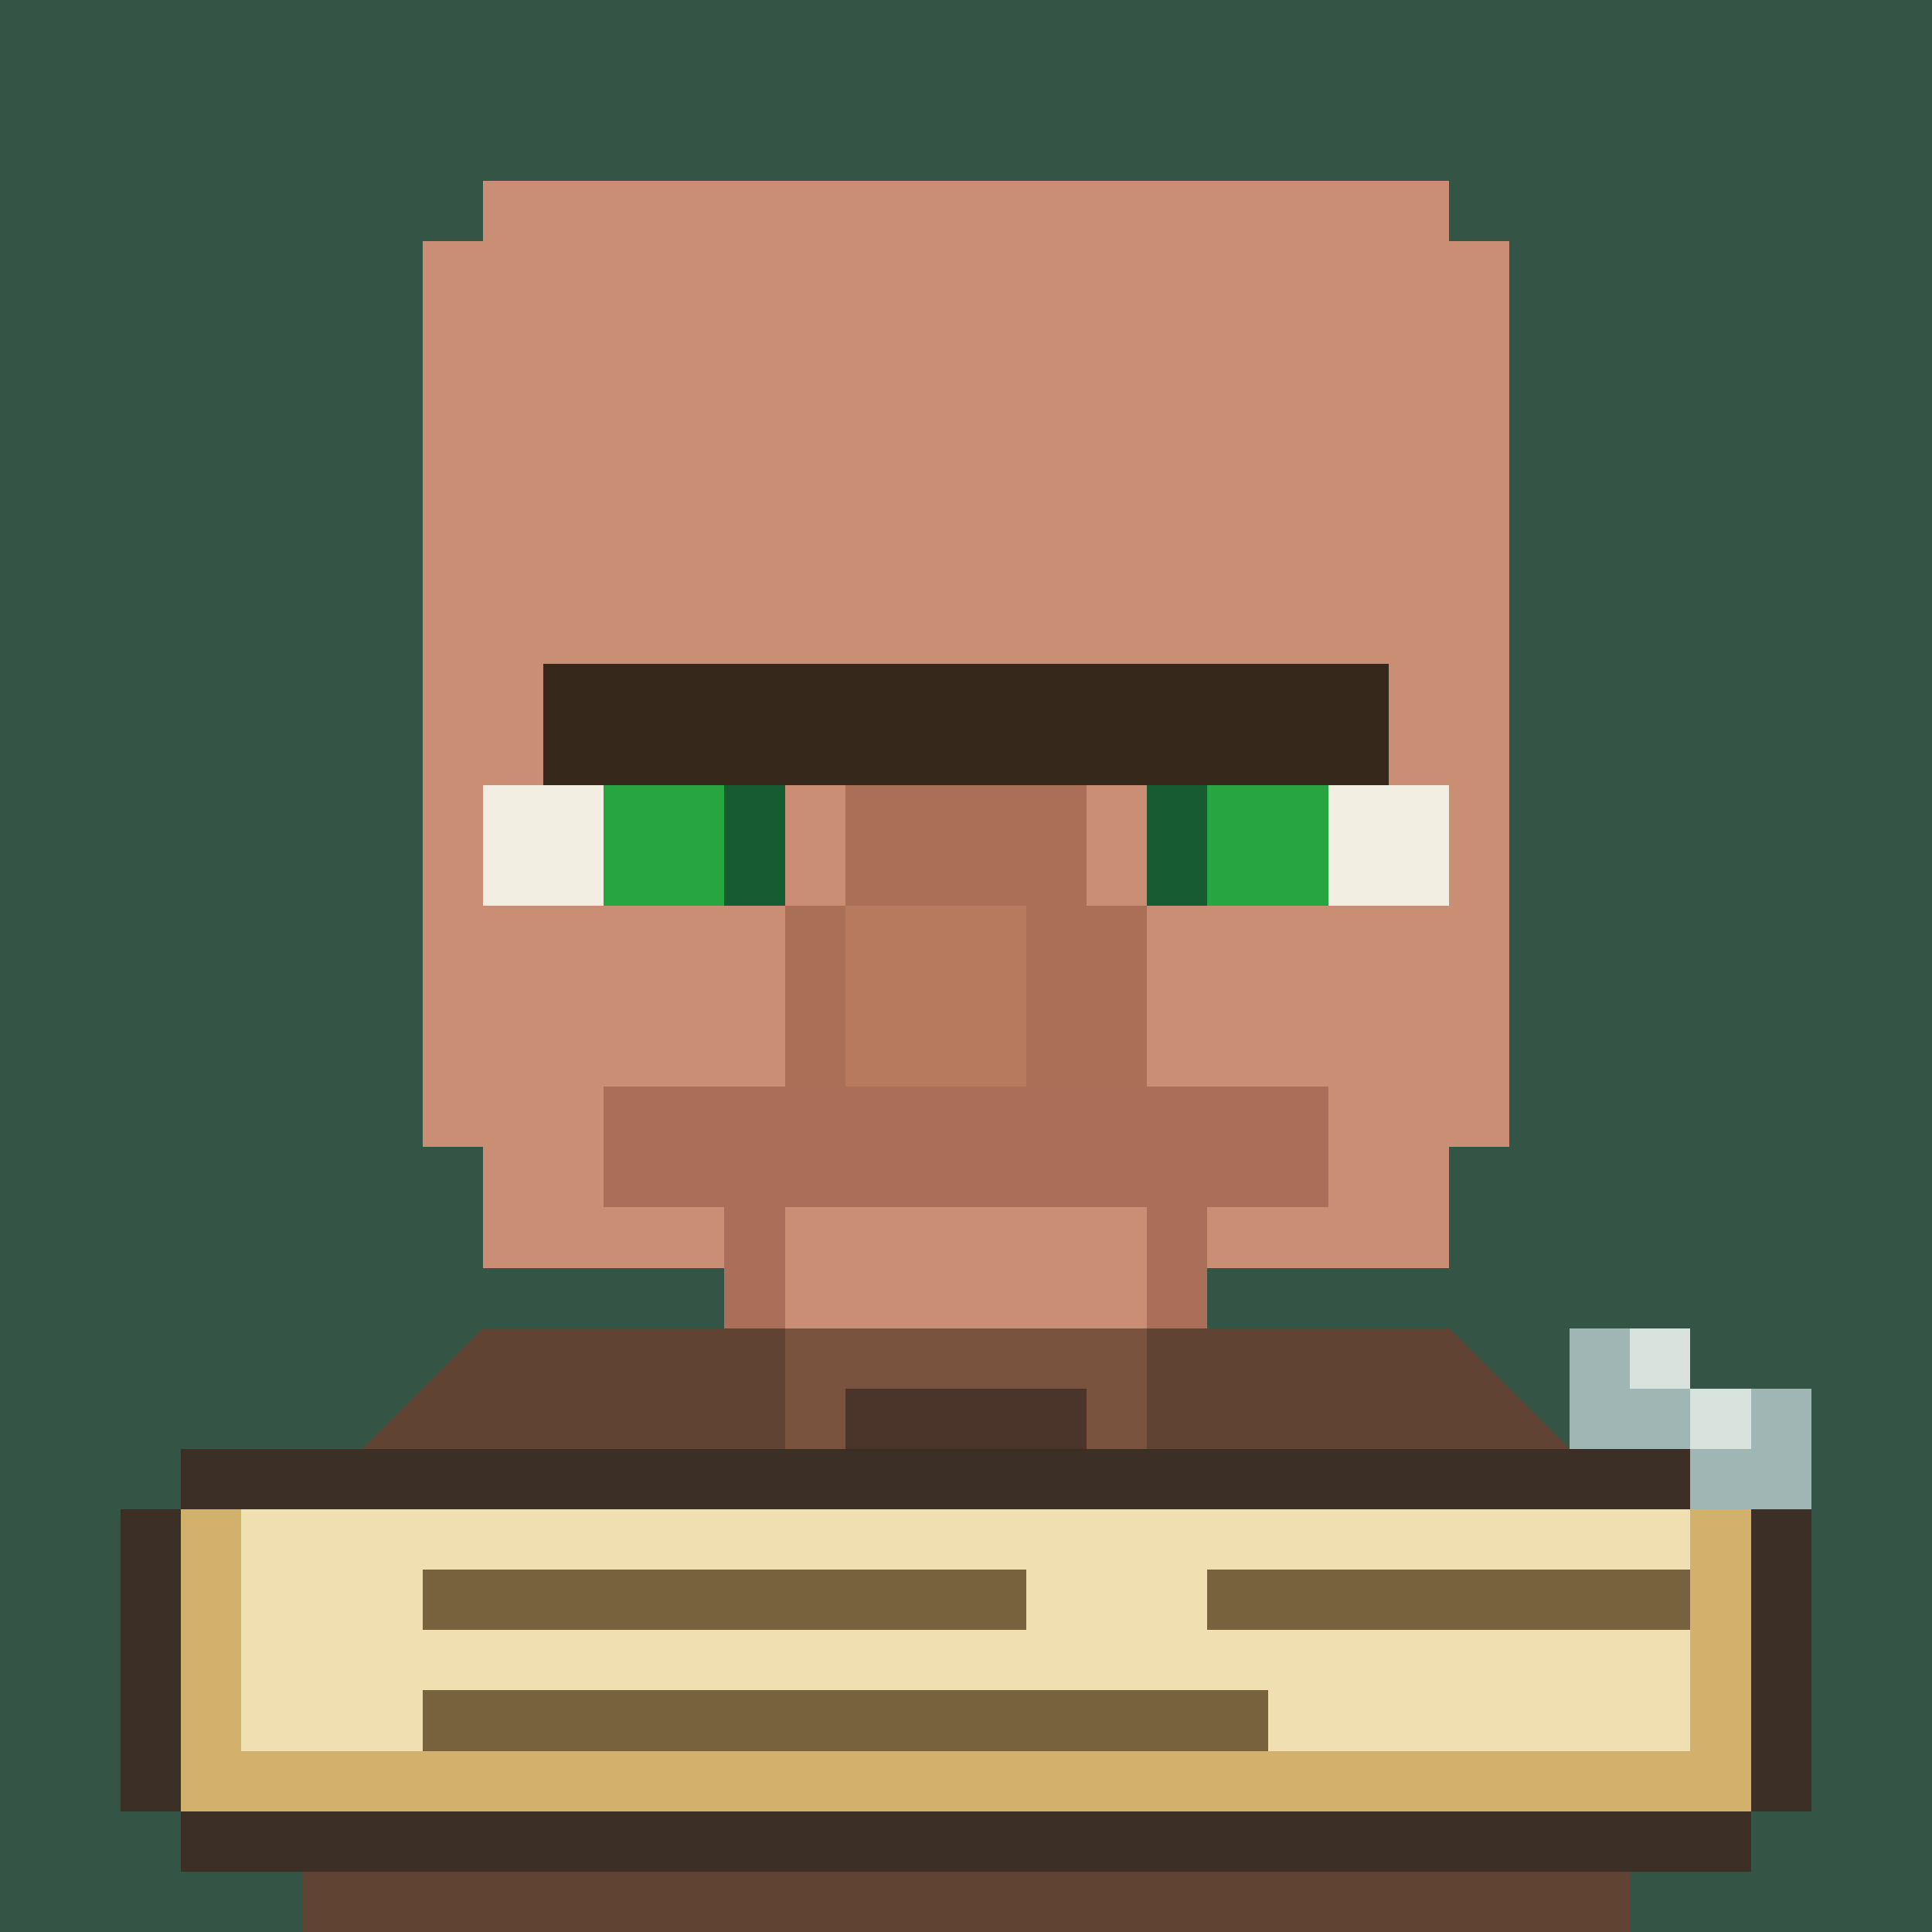
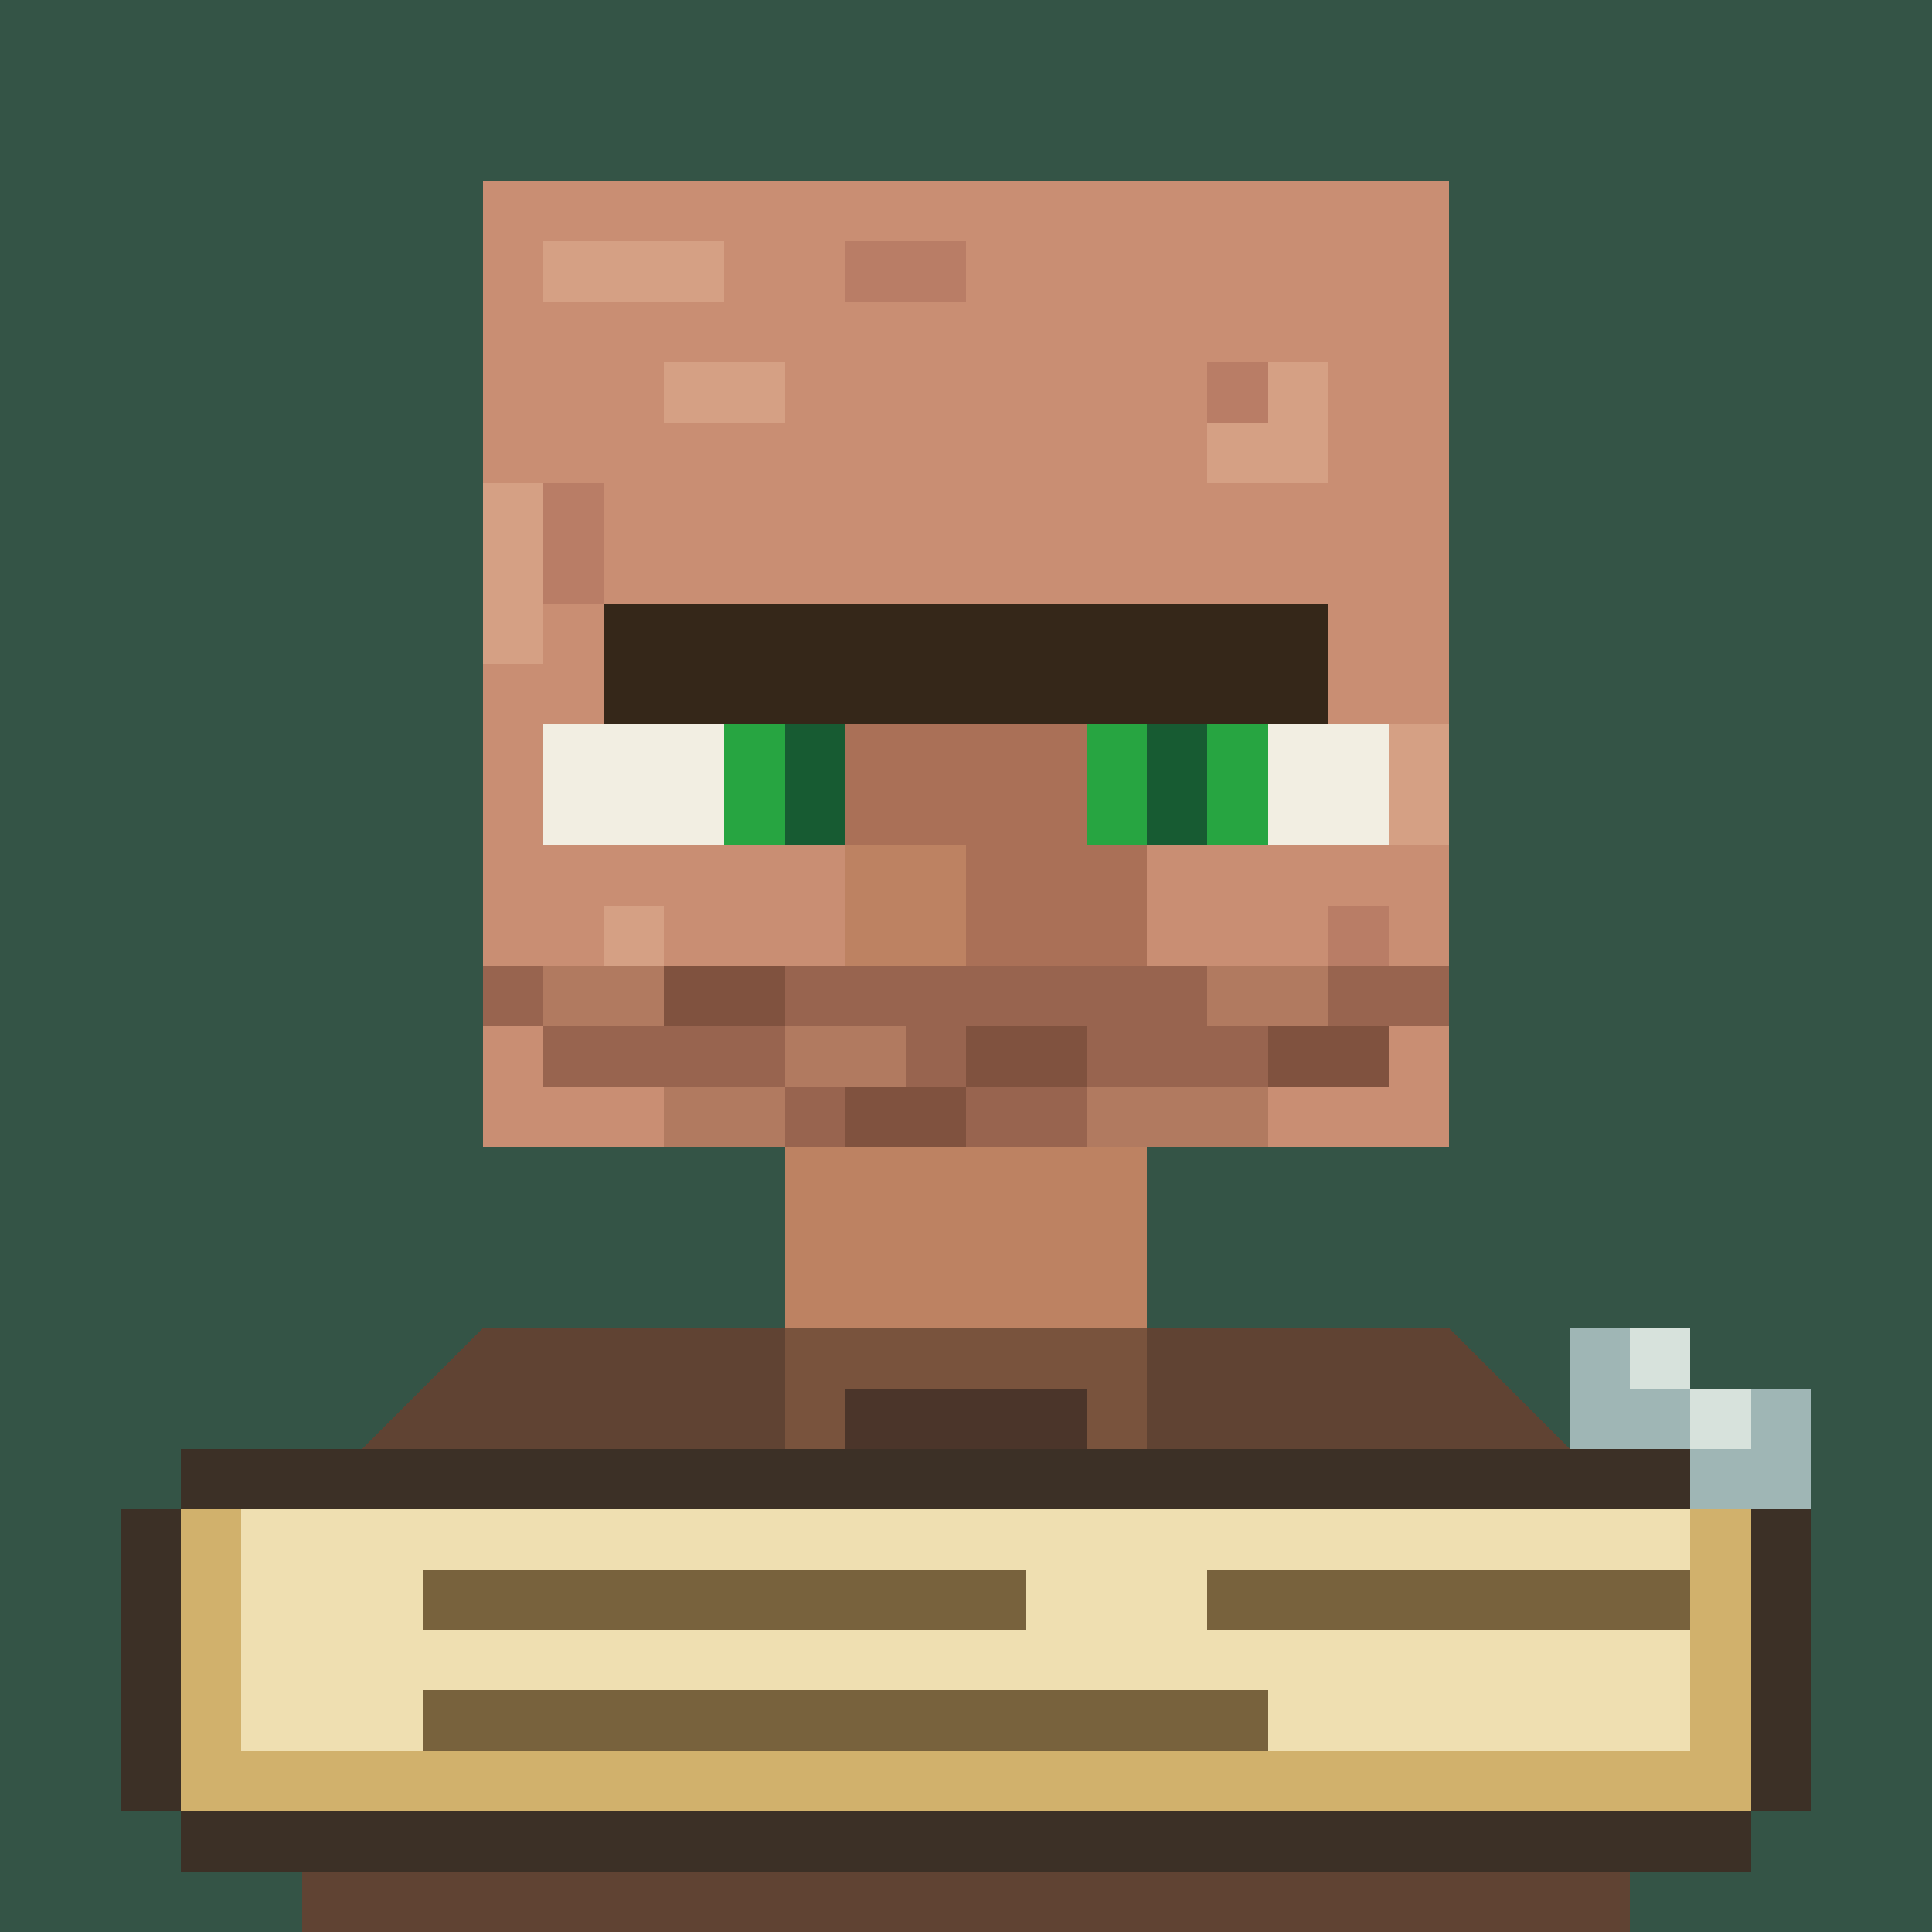
<svg xmlns="http://www.w3.org/2000/svg" width="512" height="512" viewBox="0 0 32 32" shape-rendering="crispEdges">
  <rect width="32" height="32" fill="#345446" />
-   <path fill="#c98e73" d="M8 3h16v1h1v15h-1v2H8v-2H7V4h1z" />
-   <path fill="#352719" d="M9 11h14v2H9z" />
-   <path fill="#f2eee2" d="M8 13h2v2H8zm14 0h2v2h-2z" />
-   <path fill="#27a541" d="M10 13h3v2h-3zm9 0h3v2h-3z" />
-   <path fill="#175b32" d="M12 13h1v2h-1zm7 0h1v2h-1z" />
-   <path fill="#aa7057" d="M14 13h4v2h1v4h-6v-4h1z" />
-   <path fill="#b77a5e" d="M14 15h3v3h-3z" />
-   <path fill="#a96f58" d="M10 18h12v2h-2v2h-8v-2h-2z" />
-   <path fill="#c98e73" d="M13 20h6v3h-6z" />
+   <rect x="8" y="3" width="16" height="16" fill="#c98e73" />
+   <path fill="#d5a084" d="M9 4h3v1H9zm2 2h2v1h-2zm9 0h2v2h-2z M8 8h1v3H8zm15 4h1v2h-1z M10 15h1v1h-1z" />
+   <path fill="#b97d66" d="M14 4h2v1h-2zm6 2h1v1h-1z M9 8h1v2H9zm12 2h1v1h-1z M22 15h1v1h-1z" />
+   <path fill="#352719" d="M10 10h12v2H10z" />
+   <path fill="#f2eee2" d="M9 12h3v2H9zm11 0h3v2h-3z" />
+   <path fill="#27a541" d="M12 12h3v2h-3zm6 0h3v2h-3z" />
+   <path fill="#175b32" d="M13 12h1v2h-1zm6 0h1v2h-1z" />
+   <path fill="#aa7057" d="M14 12h4v2h1v4h-5z" />
+   <path fill="#bd8262" d="M14 14h2v3h-2z" />
+   <path fill="#98644f" d="M8 16h16v1h-1v1h-2v1H11v-1H9v-1H8z" />
+   <path fill="#b17a60" d="M9 16h2v1H9zm4 1h2v1h-2zm7-1h2v1h-2z M11 18h2v1h-2z M18 18h3v1h-3z" />
+   <path fill="#80523f" d="M11 16h2v1h-2zm5 1h2v1h-2zm-2 1h2v1h-2z M21 17h2v1h-2z" />
+   <path fill="#bd8262" d="M13 19h6v4h-6z" />
  <path fill="#604333" d="M8 22h5v2h6v-2h5l3 3v7H5v-7z" />
  <path fill="#79533d" d="M13 22h6v3h-6z" />
  <path fill="#4b352a" d="M14 23h4v3h-4z" />
  <path fill="#3c3026" d="M3 24h26v1h1v5h-1v1H3v-1H2v-5h1z" />
  <path fill="#d1b16c" d="M3 25h26v5H3z" />
  <path fill="#efdfb1" d="M4 25h24v4H4z" />
  <path fill="#78623d" d="M7 26h10v1H7zm13 0h8v1h-8z M7 28h14v1H7z" />
  <path fill="#9fb6b5" d="M26 22h2v1h2v2h-2v-1h-2z" />
  <path fill="#d7e2dc" d="M27 22h1v1h1v1h-1v-1h-1z" />
</svg>
